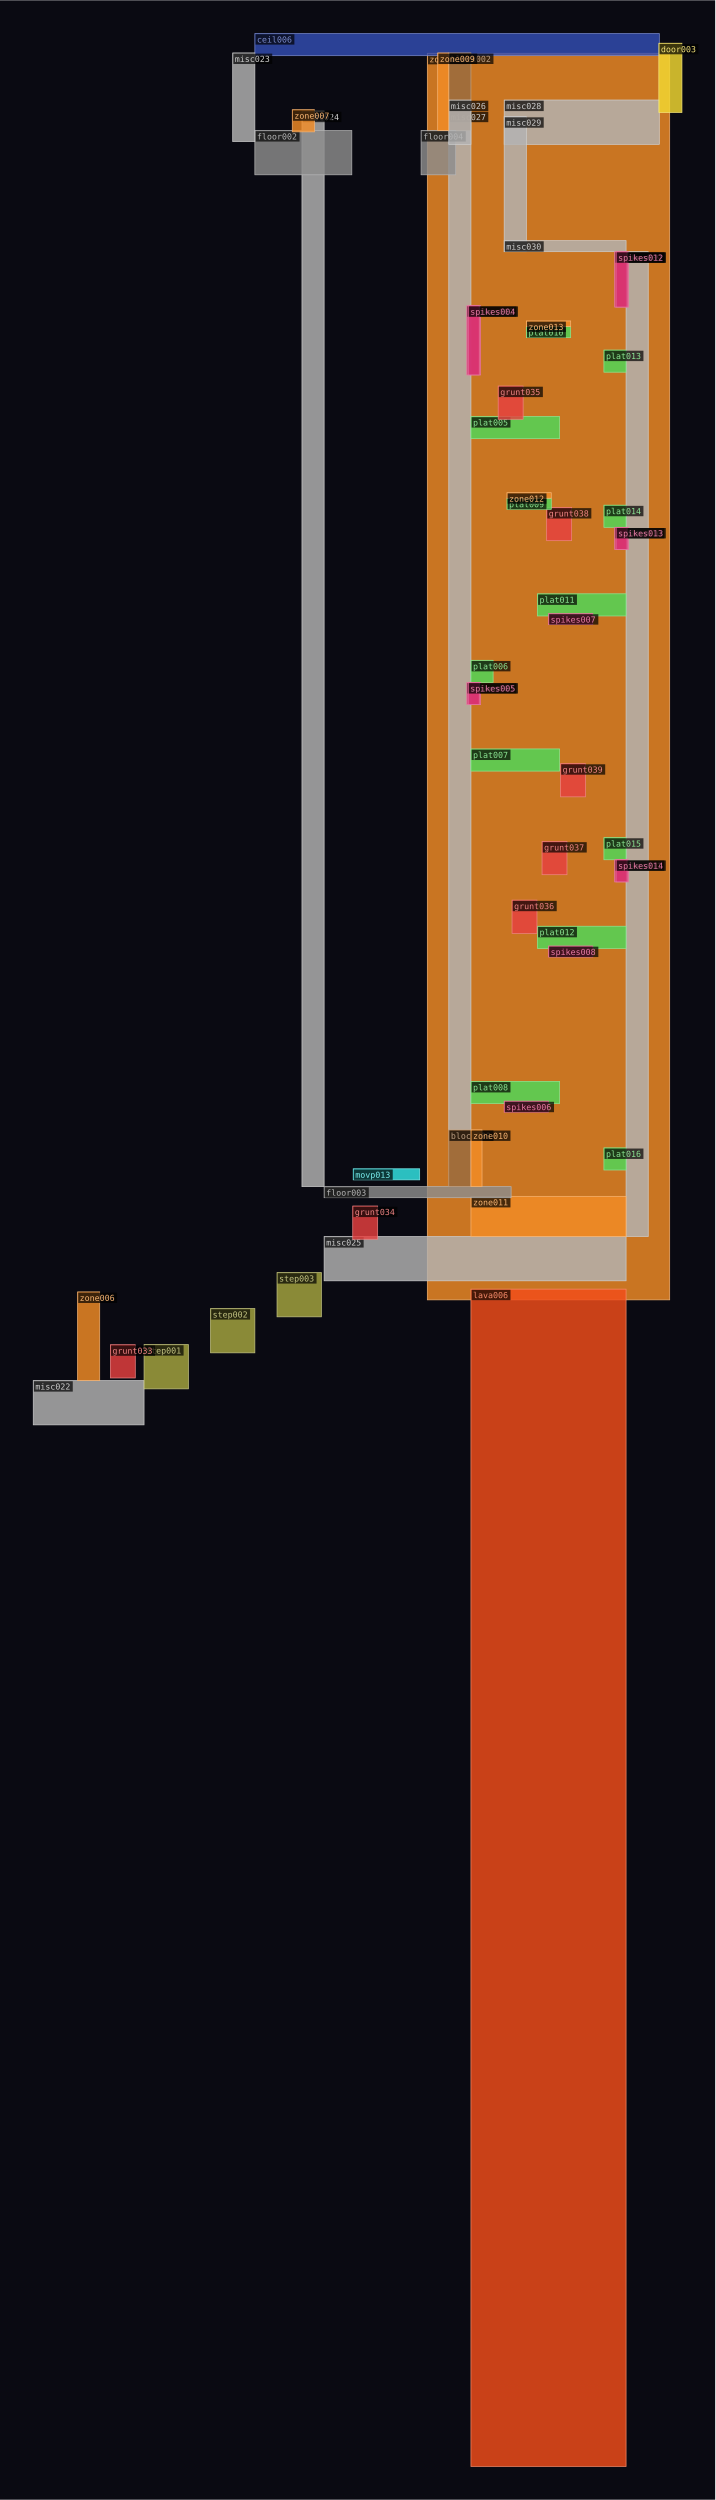
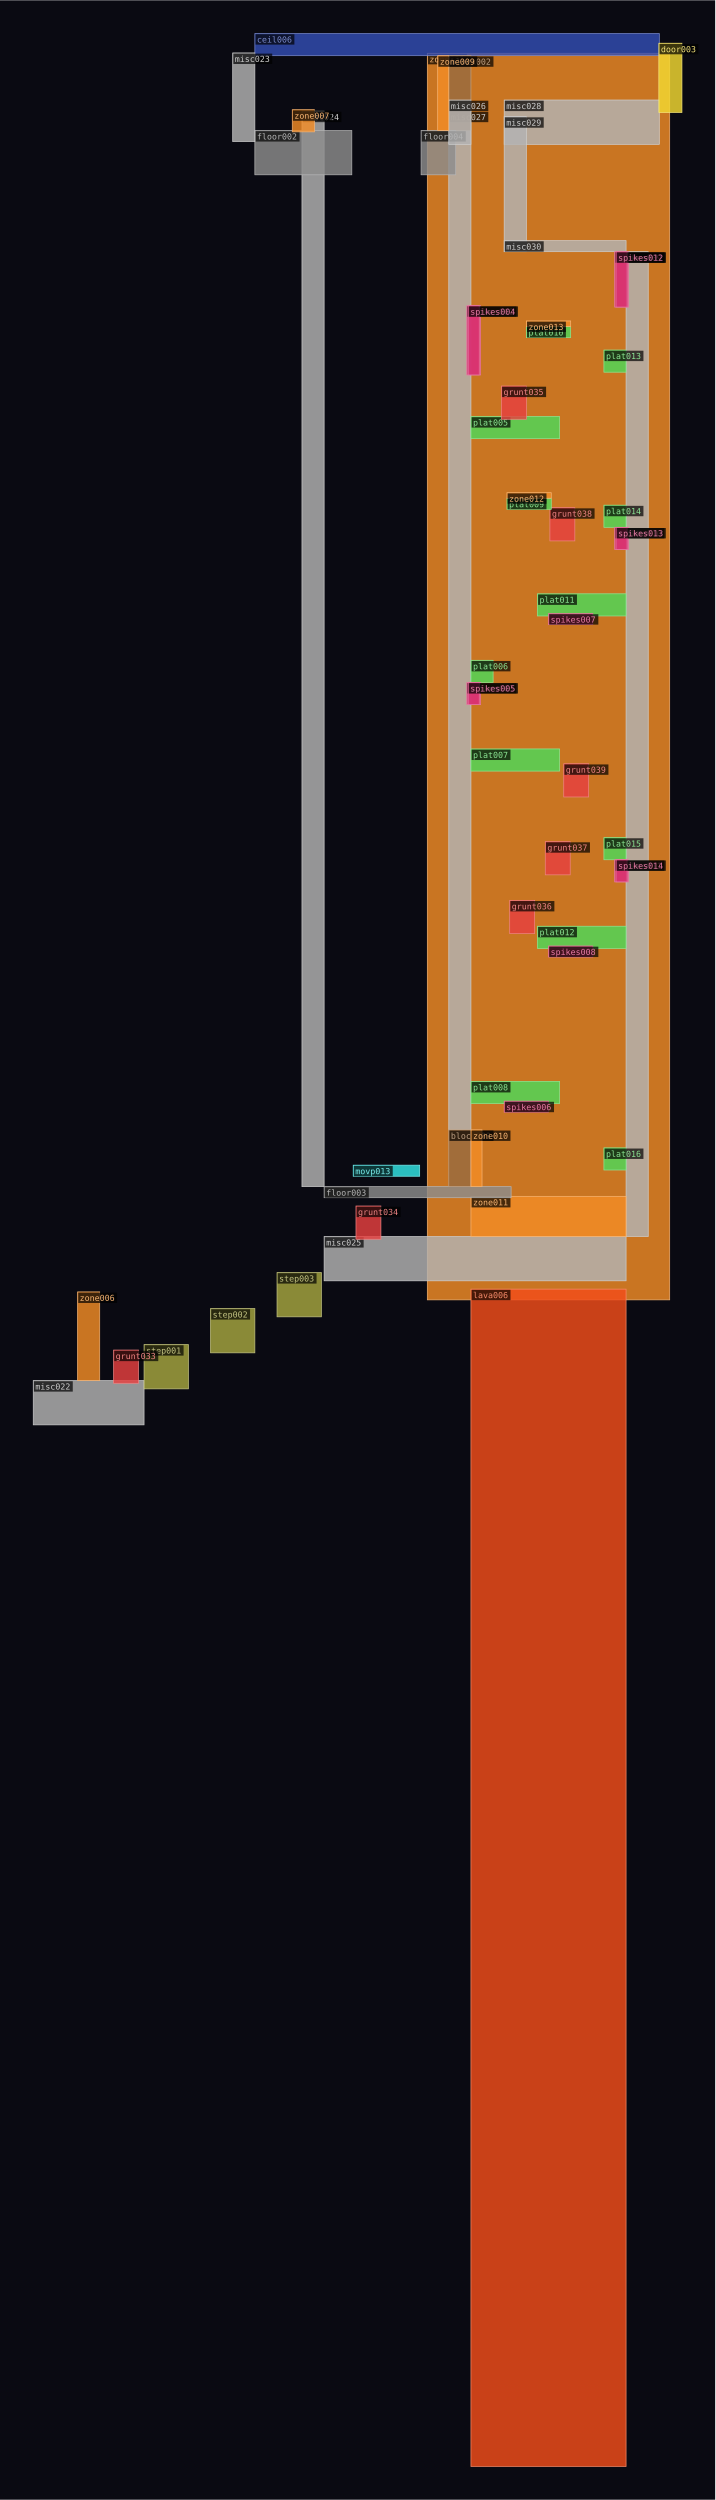
<svg xmlns="http://www.w3.org/2000/svg" viewBox="16064 -1362 2065.33 7218" width="801" height="2800" font-family="monospace">
  <rect x="16064" y="-1362" width="2065.33" height="7218" fill="#0a0a12" />
  <rect x="17298" y="-1209" width="700" height="3600" fill="#f28c26" fill-opacity="0.82" stroke="#f7b472" stroke-width="2" />
  <rect x="17300" y="-1207" width="112.16" height="30" fill="#000000" fill-opacity="0.7" />
  <text x="17304" y="-1183" font-size="24" fill="#f7b472">zone008</text>
  <rect x="17424" y="2360" width="448" height="3400" fill="#f24d1a" fill-opacity="0.82" stroke="#f78b6a" stroke-width="2" />
  <rect x="17426" y="2362" width="112.16" height="30" fill="#000000" fill-opacity="0.7" />
  <text x="17430" y="2386" font-size="24" fill="#f78b6a">lava006</text>
  <rect x="16936" y="-1042" width="64" height="3106" fill="#b3b3b3" fill-opacity="0.82" stroke="#cdcdcd" stroke-width="2" />
  <rect x="16938" y="-1040" width="112.16" height="30" fill="#000000" fill-opacity="0.7" />
  <text x="16942" y="-1016" font-size="24" fill="#cdcdcd">misc024</text>
  <rect x="17360" y="-1042" width="64" height="2942" fill="#b3b3b3" fill-opacity="0.82" stroke="#cdcdcd" stroke-width="2" />
  <rect x="17362" y="-1040" width="112.16" height="30" fill="#000000" fill-opacity="0.7" />
  <text x="17366" y="-1016" font-size="24" fill="#cdcdcd">misc027</text>
  <rect x="17872" y="-636" width="64" height="2844" fill="#b3b3b3" fill-opacity="0.82" stroke="#cdcdcd" stroke-width="2" />
  <rect x="17874" y="-634" width="112.16" height="30" fill="#000000" fill-opacity="0.7" />
  <text x="17878" y="-610" font-size="24" fill="#cdcdcd">misc031</text>
  <rect x="17000" y="2208" width="872" height="128" fill="#b3b3b3" fill-opacity="0.82" stroke="#cdcdcd" stroke-width="2" />
  <rect x="17002" y="2210" width="112.16" height="30" fill="#000000" fill-opacity="0.7" />
  <text x="17006" y="2234" font-size="24" fill="#cdcdcd">misc025</text>
  <rect x="16800" y="-1266" width="1168" height="64" fill="#334db3" fill-opacity="0.82" stroke="#7a8bcd" stroke-width="2" />
  <rect x="16802" y="-1264" width="112.16" height="30" fill="#000000" fill-opacity="0.7" />
  <text x="16806" y="-1240" font-size="24" fill="#7a8bcd">ceil006</text>
  <rect x="17520" y="-1074" width="448" height="128" fill="#b3b3b3" fill-opacity="0.82" stroke="#cdcdcd" stroke-width="2" />
  <rect x="17522" y="-1072" width="112.16" height="30" fill="#000000" fill-opacity="0.7" />
  <text x="17526" y="-1048" font-size="24" fill="#cdcdcd">misc028</text>
  <rect x="17424" y="2092" width="448" height="116" fill="#f28c26" fill-opacity="0.82" stroke="#f7b472" stroke-width="2" />
  <rect x="17426" y="2094" width="112.16" height="30" fill="#000000" fill-opacity="0.7" />
  <text x="17430" y="2118" font-size="24" fill="#f7b472">zone011</text>
  <rect x="16160" y="2624" width="320" height="128" fill="#b3b3b3" fill-opacity="0.82" stroke="#cdcdcd" stroke-width="2" />
  <rect x="16162" y="2626" width="112.16" height="30" fill="#000000" fill-opacity="0.7" />
  <text x="16166" y="2650" font-size="24" fill="#cdcdcd">misc022</text>
  <rect x="16800" y="-986" width="280" height="128" fill="#8c8c8c" fill-opacity="0.82" stroke="#b4b4b4" stroke-width="2" />
  <rect x="16802" y="-984" width="127.04" height="30" fill="#000000" fill-opacity="0.7" />
  <text x="16806" y="-960" font-size="24" fill="#b4b4b4">floor002</text>
  <rect x="17520" y="-1026" width="64" height="390" fill="#b3b3b3" fill-opacity="0.82" stroke="#cdcdcd" stroke-width="2" />
  <rect x="17522" y="-1024" width="112.16" height="30" fill="#000000" fill-opacity="0.7" />
  <text x="17526" y="-1000" font-size="24" fill="#cdcdcd">misc029</text>
  <rect x="17000" y="2064" width="540" height="32" fill="#8c8c8c" fill-opacity="0.82" stroke="#b4b4b4" stroke-width="2" />
  <rect x="17002" y="2066" width="127.04" height="30" fill="#000000" fill-opacity="0.7" />
  <text x="17006" y="2090" font-size="24" fill="#b4b4b4">floor003</text>
  <rect x="17424" y="1760" width="256" height="64" fill="#4dd959" fill-opacity="0.82" stroke="#8be693" stroke-width="2" />
  <rect x="17426" y="1762" width="112.16" height="30" fill="#000000" fill-opacity="0.7" />
  <text x="17430" y="1786" font-size="24" fill="#8be693">plat008</text>
  <rect x="16864" y="2312" width="128" height="128" fill="#a6a640" fill-opacity="0.82" stroke="#c5c583" stroke-width="2" />
  <rect x="16866" y="2314" width="112.16" height="30" fill="#000000" fill-opacity="0.7" />
  <text x="16870" y="2338" font-size="24" fill="#c5c583">step003</text>
  <rect x="16672" y="2416" width="128" height="128" fill="#a6a640" fill-opacity="0.82" stroke="#c5c583" stroke-width="2" />
  <rect x="16674" y="2418" width="112.16" height="30" fill="#000000" fill-opacity="0.7" />
  <text x="16678" y="2442" font-size="24" fill="#c5c583">step002</text>
  <rect x="17616" y="1312" width="256" height="64" fill="#4dd959" fill-opacity="0.82" stroke="#8be693" stroke-width="2" />
  <rect x="17618" y="1314" width="112.16" height="30" fill="#000000" fill-opacity="0.7" />
  <text x="17622" y="1338" font-size="24" fill="#8be693">plat012</text>
  <rect x="16480" y="2520" width="128" height="128" fill="#a6a640" fill-opacity="0.82" stroke="#c5c583" stroke-width="2" />
  <rect x="16482" y="2522" width="112.16" height="30" fill="#000000" fill-opacity="0.7" />
  <text x="16486" y="2546" font-size="24" fill="#c5c583">step001</text>
  <rect x="16288" y="2368" width="64" height="256" fill="#f28c26" fill-opacity="0.82" stroke="#f7b472" stroke-width="2" />
  <rect x="16290" y="2370" width="112.16" height="30" fill="#000000" fill-opacity="0.7" />
  <text x="16294" y="2394" font-size="24" fill="#f7b472">zone006</text>
  <rect x="17424" y="800" width="256" height="64" fill="#4dd959" fill-opacity="0.82" stroke="#8be693" stroke-width="2" />
  <rect x="17426" y="802" width="112.16" height="30" fill="#000000" fill-opacity="0.7" />
  <text x="17430" y="826" font-size="24" fill="#8be693">plat007</text>
  <rect x="17616" y="352" width="256" height="64" fill="#4dd959" fill-opacity="0.82" stroke="#8be693" stroke-width="2" />
  <rect x="17618" y="354" width="112.16" height="30" fill="#000000" fill-opacity="0.7" />
  <text x="17622" y="378" font-size="24" fill="#8be693">plat011</text>
  <rect x="17424" y="-160" width="256" height="64" fill="#4dd959" fill-opacity="0.82" stroke="#8be693" stroke-width="2" />
  <rect x="17426" y="-158" width="112.16" height="30" fill="#000000" fill-opacity="0.7" />
  <text x="17430" y="-134" font-size="24" fill="#8be693">plat005</text>
  <rect x="16736" y="-1210" width="64" height="256" fill="#b3b3b3" fill-opacity="0.82" stroke="#cdcdcd" stroke-width="2" />
  <rect x="16738" y="-1208" width="112.16" height="30" fill="#000000" fill-opacity="0.7" />
  <text x="16742" y="-1184" font-size="24" fill="#cdcdcd">misc023</text>
-   <rect x="17360" y="-1210" width="64" height="224" fill="#996b40" fill-opacity="0.82" stroke="#bd9f83" stroke-width="2" />
-   <rect x="17362" y="-1208" width="127.04" height="30" fill="#000000" fill-opacity="0.7" />
-   <text x="17366" y="-1184" font-size="24" fill="#bd9f83">block002</text>
+   <rect x="17360" y="-1202" width="64" height="216" fill="#996b40" fill-opacity="0.82" stroke="#bd9f83" stroke-width="2" />
+   <rect x="17362" y="-1200" width="127.04" height="30" fill="#000000" fill-opacity="0.7" />
+   <text x="17366" y="-1176" font-size="24" fill="#bd9f83">block002</text>
  <rect x="17966.67" y="-1238" width="66.67" height="200" fill="#f2d933" fill-opacity="0.82" stroke="#f7e67a" stroke-width="2" />
  <rect x="17968.67" y="-1236" width="112.16" height="30" fill="#000000" fill-opacity="0.7" />
  <text x="17972.67" y="-1212" font-size="24" fill="#f7e67a">door003</text>
  <rect x="17280" y="-986" width="100" height="128" fill="#8c8c8c" fill-opacity="0.82" stroke="#b4b4b4" stroke-width="2" />
  <rect x="17282" y="-984" width="127.04" height="30" fill="#000000" fill-opacity="0.7" />
  <text x="17286" y="-960" font-size="24" fill="#b4b4b4">floor004</text>
  <rect x="17520" y="-668" width="352" height="32" fill="#b3b3b3" fill-opacity="0.82" stroke="#cdcdcd" stroke-width="2" />
  <rect x="17522" y="-666" width="112.16" height="30" fill="#000000" fill-opacity="0.7" />
  <text x="17526" y="-642" font-size="24" fill="#cdcdcd">misc030</text>
  <rect x="17360" y="1900" width="64" height="164" fill="#996b40" fill-opacity="0.82" stroke="#bd9f83" stroke-width="2" />
  <rect x="17362" y="1902" width="127.04" height="30" fill="#000000" fill-opacity="0.7" />
  <text x="17366" y="1926" font-size="24" fill="#bd9f83">block003</text>
  <rect x="17360" y="-1074" width="64" height="128" fill="#b3b3b3" fill-opacity="0.82" stroke="#cdcdcd" stroke-width="2" />
  <rect x="17362" y="-1072" width="112.16" height="30" fill="#000000" fill-opacity="0.7" />
  <text x="17366" y="-1048" font-size="24" fill="#cdcdcd">misc026</text>
  <rect x="17412" y="-480" width="40" height="200" fill="#d93373" fill-opacity="0.82" stroke="#e67aa4" stroke-width="2" />
  <rect x="17414" y="-478" width="141.92" height="30" fill="#000000" fill-opacity="0.7" />
  <text x="17418" y="-454" font-size="24" fill="#e67aa4">spikes002</text>
-   <rect x="17328" y="-1210" width="32" height="224" fill="#f28c26" fill-opacity="0.82" stroke="#f7b472" stroke-width="2" />
-   <rect x="17330" y="-1208" width="112.16" height="30" fill="#000000" fill-opacity="0.7" />
-   <text x="17334" y="-1184" font-size="24" fill="#f7b472">zone009</text>
-   <rect x="16382.68" y="2520.58" width="72" height="96" fill="#e64040" fill-opacity="0.82" stroke="#ee8383" stroke-width="2" />
-   <rect x="16384.68" y="2522.58" width="127.04" height="30" fill="#000000" fill-opacity="0.7" />
-   <text x="16388.68" y="2546.58" font-size="24" fill="#ee8383">grunt033</text>
-   <rect x="17502.68" y="-248.06" width="72" height="96" fill="#e64040" fill-opacity="0.82" stroke="#ee8383" stroke-width="2" />
-   <rect x="17504.68" y="-246.06" width="127.04" height="30" fill="#000000" fill-opacity="0.7" />
-   <text x="17508.68" y="-222.06" font-size="24" fill="#ee8383">grunt035</text>
-   <rect x="17642.68" y="102.57" width="72" height="96" fill="#e64040" fill-opacity="0.82" stroke="#ee8383" stroke-width="2" />
-   <rect x="17644.68" y="104.57" width="127.04" height="30" fill="#000000" fill-opacity="0.7" />
-   <text x="17648.68" y="128.57" font-size="24" fill="#ee8383">grunt038</text>
-   <rect x="17682.68" y="842.34" width="72" height="96" fill="#e64040" fill-opacity="0.82" stroke="#ee8383" stroke-width="2" />
-   <rect x="17684.68" y="844.34" width="127.04" height="30" fill="#000000" fill-opacity="0.7" />
-   <text x="17688.68" y="868.34" font-size="24" fill="#ee8383">grunt039</text>
-   <rect x="17629.34" y="1067.21" width="72" height="96" fill="#e64040" fill-opacity="0.82" stroke="#ee8383" stroke-width="2" />
-   <rect x="17631.34" y="1069.21" width="127.04" height="30" fill="#000000" fill-opacity="0.7" />
-   <text x="17635.34" y="1093.21" font-size="24" fill="#ee8383">grunt037</text>
-   <rect x="17542.68" y="1236.57" width="72" height="96" fill="#e64040" fill-opacity="0.82" stroke="#ee8383" stroke-width="2" />
-   <rect x="17544.68" y="1238.57" width="127.04" height="30" fill="#000000" fill-opacity="0.7" />
-   <text x="17548.68" y="1262.57" font-size="24" fill="#ee8383">grunt036</text>
-   <rect x="17082.68" y="2119.93" width="72" height="96" fill="#e64040" fill-opacity="0.82" stroke="#ee8383" stroke-width="2" />
-   <rect x="17084.68" y="2121.93" width="127.04" height="30" fill="#000000" fill-opacity="0.7" />
-   <text x="17088.68" y="2145.93" font-size="24" fill="#ee8383">grunt034</text>
+   <rect x="16392.01" y="2535.93" width="72" height="96" fill="#e64040" fill-opacity="0.82" stroke="#ee8383" stroke-width="2" />
+   <rect x="16394.01" y="2537.93" width="127.04" height="30" fill="#000000" fill-opacity="0.7" />
+   <text x="16398.01" y="2561.93" font-size="24" fill="#ee8383">grunt033</text>
+   <rect x="17512.01" y="-248.06" width="72" height="96" fill="#e64040" fill-opacity="0.82" stroke="#ee8383" stroke-width="2" />
+   <rect x="17514.01" y="-246.06" width="127.04" height="30" fill="#000000" fill-opacity="0.7" />
+   <text x="17518.01" y="-222.06" font-size="24" fill="#ee8383">grunt035</text>
+   <rect x="17652.01" y="103.23" width="72" height="96" fill="#e64040" fill-opacity="0.82" stroke="#ee8383" stroke-width="2" />
+   <rect x="17654.01" y="105.23" width="127.04" height="30" fill="#000000" fill-opacity="0.7" />
+   <text x="17658.01" y="129.23" font-size="24" fill="#ee8383">grunt038</text>
+   <rect x="17692.01" y="842.74" width="72" height="96" fill="#e64040" fill-opacity="0.82" stroke="#ee8383" stroke-width="2" />
+   <rect x="17694.01" y="844.74" width="127.04" height="30" fill="#000000" fill-opacity="0.7" />
+   <text x="17698.01" y="868.74" font-size="24" fill="#ee8383">grunt039</text>
+   <rect x="17638.68" y="1067.6" width="72" height="96" fill="#e64040" fill-opacity="0.82" stroke="#ee8383" stroke-width="2" />
+   <rect x="17640.68" y="1069.6" width="127.04" height="30" fill="#000000" fill-opacity="0.7" />
+   <text x="17644.68" y="1093.6" font-size="24" fill="#ee8383">grunt037</text>
+   <rect x="17535.92" y="1237.23" width="72" height="96" fill="#e64040" fill-opacity="0.82" stroke="#ee8383" stroke-width="2" />
+   <rect x="17537.92" y="1239.23" width="127.04" height="30" fill="#000000" fill-opacity="0.7" />
+   <text x="17541.92" y="1263.23" font-size="24" fill="#ee8383">grunt036</text>
+   <rect x="17328" y="-1202" width="32" height="216" fill="#f28c26" fill-opacity="0.82" stroke="#f7b472" stroke-width="2" />
+   <rect x="17330" y="-1200" width="112.16" height="30" fill="#000000" fill-opacity="0.7" />
+   <text x="17334" y="-1176" font-size="24" fill="#f7b472">zone009</text>
+   <rect x="17092.01" y="2119.93" width="72" height="96" fill="#e64040" fill-opacity="0.82" stroke="#ee8383" stroke-width="2" />
+   <rect x="17094.01" y="2121.93" width="127.04" height="30" fill="#000000" fill-opacity="0.7" />
+   <text x="17098.01" y="2145.93" font-size="24" fill="#ee8383">grunt034</text>
  <rect x="17839" y="-636" width="40" height="160" fill="#d93373" fill-opacity="0.82" stroke="#e67aa4" stroke-width="2" />
  <rect x="17841" y="-634" width="141.92" height="30" fill="#000000" fill-opacity="0.7" />
  <text x="17845" y="-610" font-size="24" fill="#e67aa4">spikes009</text>
  <rect x="17416" y="-480" width="32" height="200" fill="#d93373" fill-opacity="0.82" stroke="#e67aa4" stroke-width="2" />
  <rect x="17418" y="-478" width="141.92" height="30" fill="#000000" fill-opacity="0.7" />
  <text x="17422" y="-454" font-size="24" fill="#e67aa4">spikes004</text>
-   <rect x="17084" y="2012.5" width="192" height="32" fill="#33e6e6" fill-opacity="0.82" stroke="#7aeeee" stroke-width="2" />
-   <rect x="17086" y="2014.5" width="112.16" height="30" fill="#000000" fill-opacity="0.7" />
-   <text x="17090" y="2038.5" font-size="24" fill="#7aeeee">movp013</text>
+   <rect x="17084" y="2002" width="192" height="32" fill="#33e6e6" fill-opacity="0.82" stroke="#7aeeee" stroke-width="2" />
+   <rect x="17086" y="2004" width="112.16" height="30" fill="#000000" fill-opacity="0.7" />
+   <text x="17090" y="2028" font-size="24" fill="#7aeeee">movp013</text>
  <rect x="17424" y="1900" width="32" height="164" fill="#f28c26" fill-opacity="0.82" stroke="#f7b472" stroke-width="2" />
  <rect x="17426" y="1902" width="112.16" height="30" fill="#000000" fill-opacity="0.7" />
  <text x="17430" y="1926" font-size="24" fill="#f7b472">zone010</text>
  <rect x="17843" y="-636" width="32" height="160" fill="#d93373" fill-opacity="0.82" stroke="#e67aa4" stroke-width="2" />
  <rect x="17845" y="-634" width="141.92" height="30" fill="#000000" fill-opacity="0.7" />
  <text x="17849" y="-610" font-size="24" fill="#e67aa4">spikes012</text>
  <rect x="17520" y="1817" width="128" height="32" fill="#d93373" fill-opacity="0.82" stroke="#e67aa4" stroke-width="2" />
  <rect x="17522" y="1819" width="141.92" height="30" fill="#000000" fill-opacity="0.7" />
  <text x="17526" y="1843" font-size="24" fill="#e67aa4">spikes006</text>
  <rect x="17584" y="-420" width="128" height="32" fill="#4dd959" fill-opacity="0.82" stroke="#8be693" stroke-width="2" />
  <rect x="17586" y="-418" width="112.16" height="30" fill="#000000" fill-opacity="0.7" />
  <text x="17590" y="-394" font-size="24" fill="#8be693">plat010</text>
  <rect x="17648" y="1369" width="128" height="32" fill="#d93373" fill-opacity="0.82" stroke="#e67aa4" stroke-width="2" />
  <rect x="17650" y="1371" width="141.92" height="30" fill="#000000" fill-opacity="0.7" />
  <text x="17654" y="1395" font-size="24" fill="#e67aa4">spikes008</text>
  <rect x="17528" y="76" width="128" height="32" fill="#4dd959" fill-opacity="0.82" stroke="#8be693" stroke-width="2" />
  <rect x="17530" y="78" width="112.16" height="30" fill="#000000" fill-opacity="0.7" />
  <text x="17534" y="102" font-size="24" fill="#8be693">plat009</text>
  <rect x="17648" y="409" width="128" height="32" fill="#d93373" fill-opacity="0.82" stroke="#e67aa4" stroke-width="2" />
  <rect x="17650" y="411" width="141.92" height="30" fill="#000000" fill-opacity="0.7" />
  <text x="17654" y="435" font-size="24" fill="#e67aa4">spikes007</text>
  <rect x="17808" y="1952" width="64" height="64" fill="#4dd959" fill-opacity="0.82" stroke="#8be693" stroke-width="2" />
  <rect x="17810" y="1954" width="112.16" height="30" fill="#000000" fill-opacity="0.7" />
  <text x="17814" y="1978" font-size="24" fill="#8be693">plat016</text>
  <rect x="16908" y="-1046" width="64" height="64" fill="#f28c26" fill-opacity="0.82" stroke="#f7b472" stroke-width="2" />
  <rect x="16910" y="-1044" width="112.16" height="30" fill="#000000" fill-opacity="0.7" />
  <text x="16914" y="-1020" font-size="24" fill="#f7b472">zone007</text>
  <rect x="17808" y="-352" width="64" height="64" fill="#4dd959" fill-opacity="0.82" stroke="#8be693" stroke-width="2" />
  <rect x="17810" y="-350" width="112.16" height="30" fill="#000000" fill-opacity="0.7" />
  <text x="17814" y="-326" font-size="24" fill="#8be693">plat013</text>
  <rect x="17808" y="96" width="64" height="64" fill="#4dd959" fill-opacity="0.82" stroke="#8be693" stroke-width="2" />
  <rect x="17810" y="98" width="112.16" height="30" fill="#000000" fill-opacity="0.7" />
  <text x="17814" y="122" font-size="24" fill="#8be693">plat014</text>
  <rect x="17424" y="544" width="64" height="64" fill="#4dd959" fill-opacity="0.82" stroke="#8be693" stroke-width="2" />
  <rect x="17426" y="546" width="112.16" height="30" fill="#000000" fill-opacity="0.7" />
  <text x="17430" y="570" font-size="24" fill="#8be693">plat006</text>
  <rect x="17808" y="1056" width="64" height="64" fill="#4dd959" fill-opacity="0.82" stroke="#8be693" stroke-width="2" />
  <rect x="17810" y="1058" width="112.16" height="30" fill="#000000" fill-opacity="0.7" />
  <text x="17814" y="1082" font-size="24" fill="#8be693">plat015</text>
  <rect x="17412" y="608" width="40" height="64" fill="#d93373" fill-opacity="0.82" stroke="#e67aa4" stroke-width="2" />
  <rect x="17414" y="610" width="141.92" height="30" fill="#000000" fill-opacity="0.7" />
  <text x="17418" y="634" font-size="24" fill="#e67aa4">spikes003</text>
  <rect x="17839" y="1120" width="40" height="64" fill="#d93373" fill-opacity="0.82" stroke="#e67aa4" stroke-width="2" />
  <rect x="17841" y="1122" width="141.92" height="30" fill="#000000" fill-opacity="0.7" />
  <text x="17845" y="1146" font-size="24" fill="#e67aa4">spikes011</text>
  <rect x="17839" y="160" width="40" height="64" fill="#d93373" fill-opacity="0.82" stroke="#e67aa4" stroke-width="2" />
  <rect x="17841" y="162" width="141.92" height="30" fill="#000000" fill-opacity="0.7" />
  <text x="17845" y="186" font-size="24" fill="#e67aa4">spikes010</text>
  <rect x="17843" y="1120" width="32" height="64" fill="#d93373" fill-opacity="0.82" stroke="#e67aa4" stroke-width="2" />
  <rect x="17845" y="1122" width="141.92" height="30" fill="#000000" fill-opacity="0.7" />
  <text x="17849" y="1146" font-size="24" fill="#e67aa4">spikes014</text>
  <rect x="17416" y="608" width="32" height="64" fill="#d93373" fill-opacity="0.82" stroke="#e67aa4" stroke-width="2" />
  <rect x="17418" y="610" width="141.92" height="30" fill="#000000" fill-opacity="0.7" />
  <text x="17422" y="634" font-size="24" fill="#e67aa4">spikes005</text>
  <rect x="17843" y="160" width="32" height="64" fill="#d93373" fill-opacity="0.82" stroke="#e67aa4" stroke-width="2" />
  <rect x="17845" y="162" width="141.92" height="30" fill="#000000" fill-opacity="0.7" />
  <text x="17849" y="186" font-size="24" fill="#e67aa4">spikes013</text>
  <rect x="17528" y="60" width="128" height="16" fill="#f28c26" fill-opacity="0.82" stroke="#f7b472" stroke-width="2" />
  <rect x="17530" y="62" width="112.16" height="30" fill="#000000" fill-opacity="0.7" />
  <text x="17534" y="86" font-size="24" fill="#f7b472">zone012</text>
  <rect x="17584" y="-436" width="128" height="16" fill="#f28c26" fill-opacity="0.82" stroke="#f7b472" stroke-width="2" />
  <rect x="17586" y="-434" width="112.16" height="30" fill="#000000" fill-opacity="0.7" />
  <text x="17590" y="-410" font-size="24" fill="#f7b472">zone013</text>
</svg>
